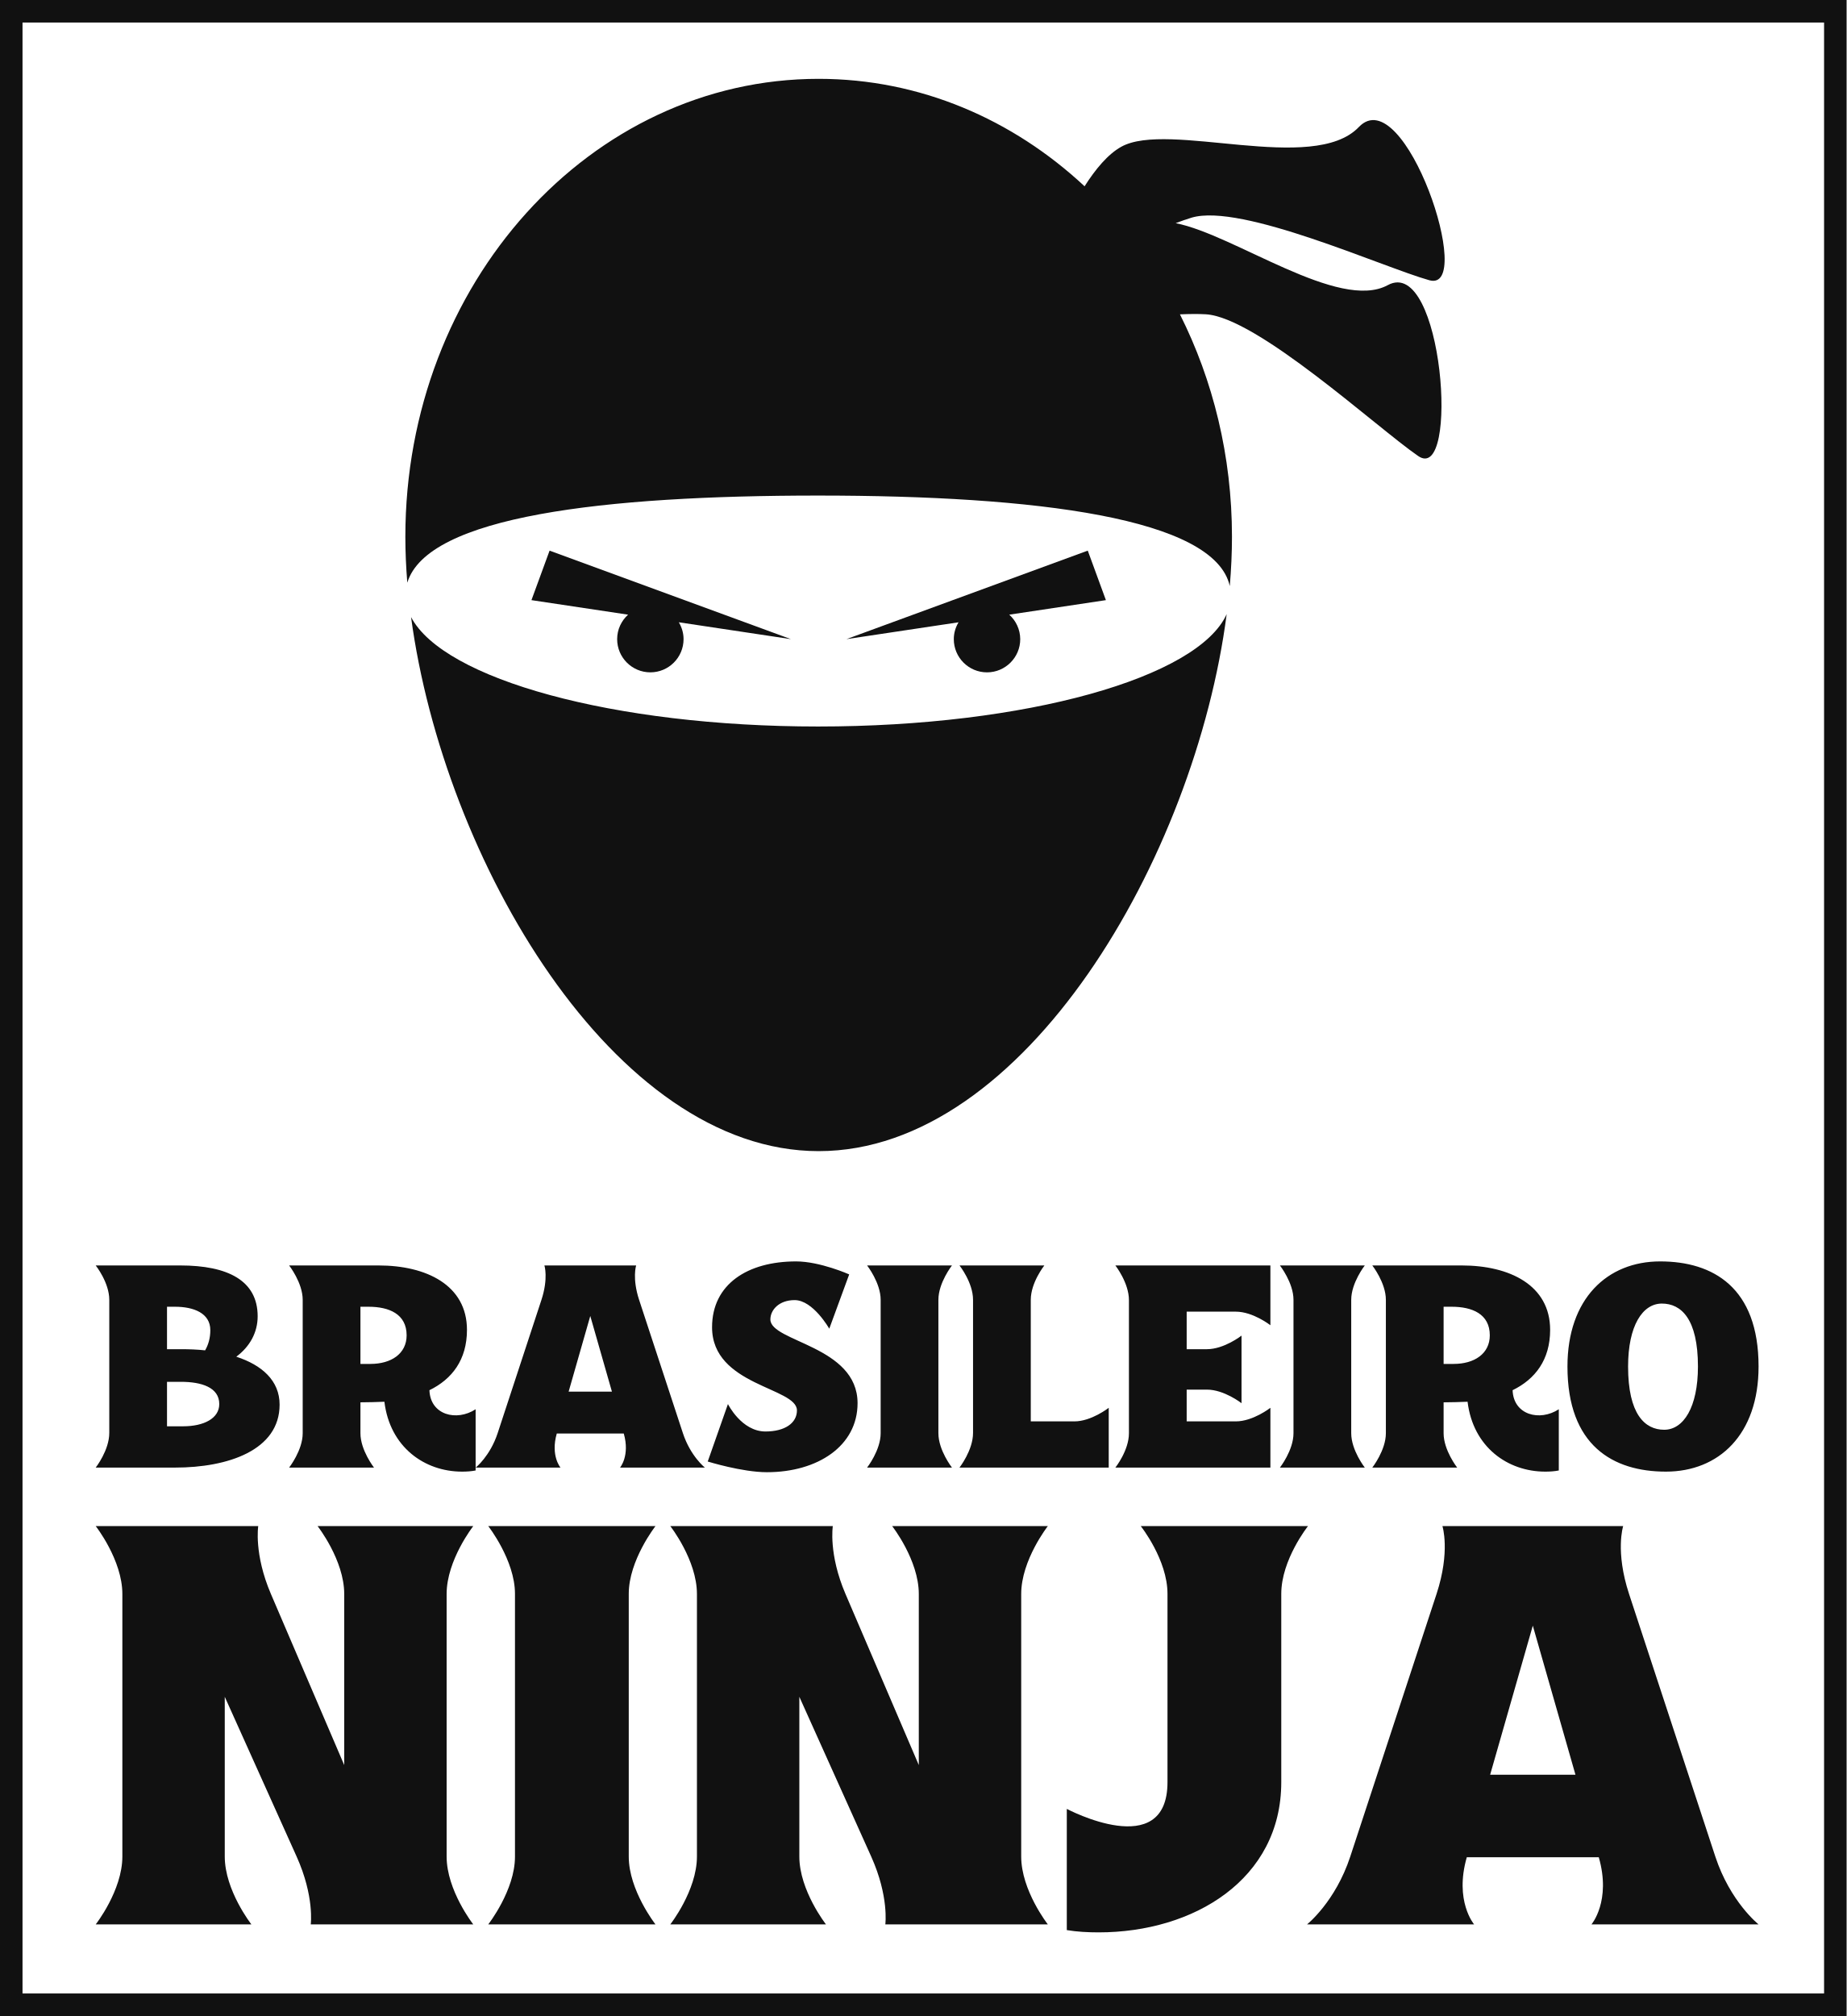
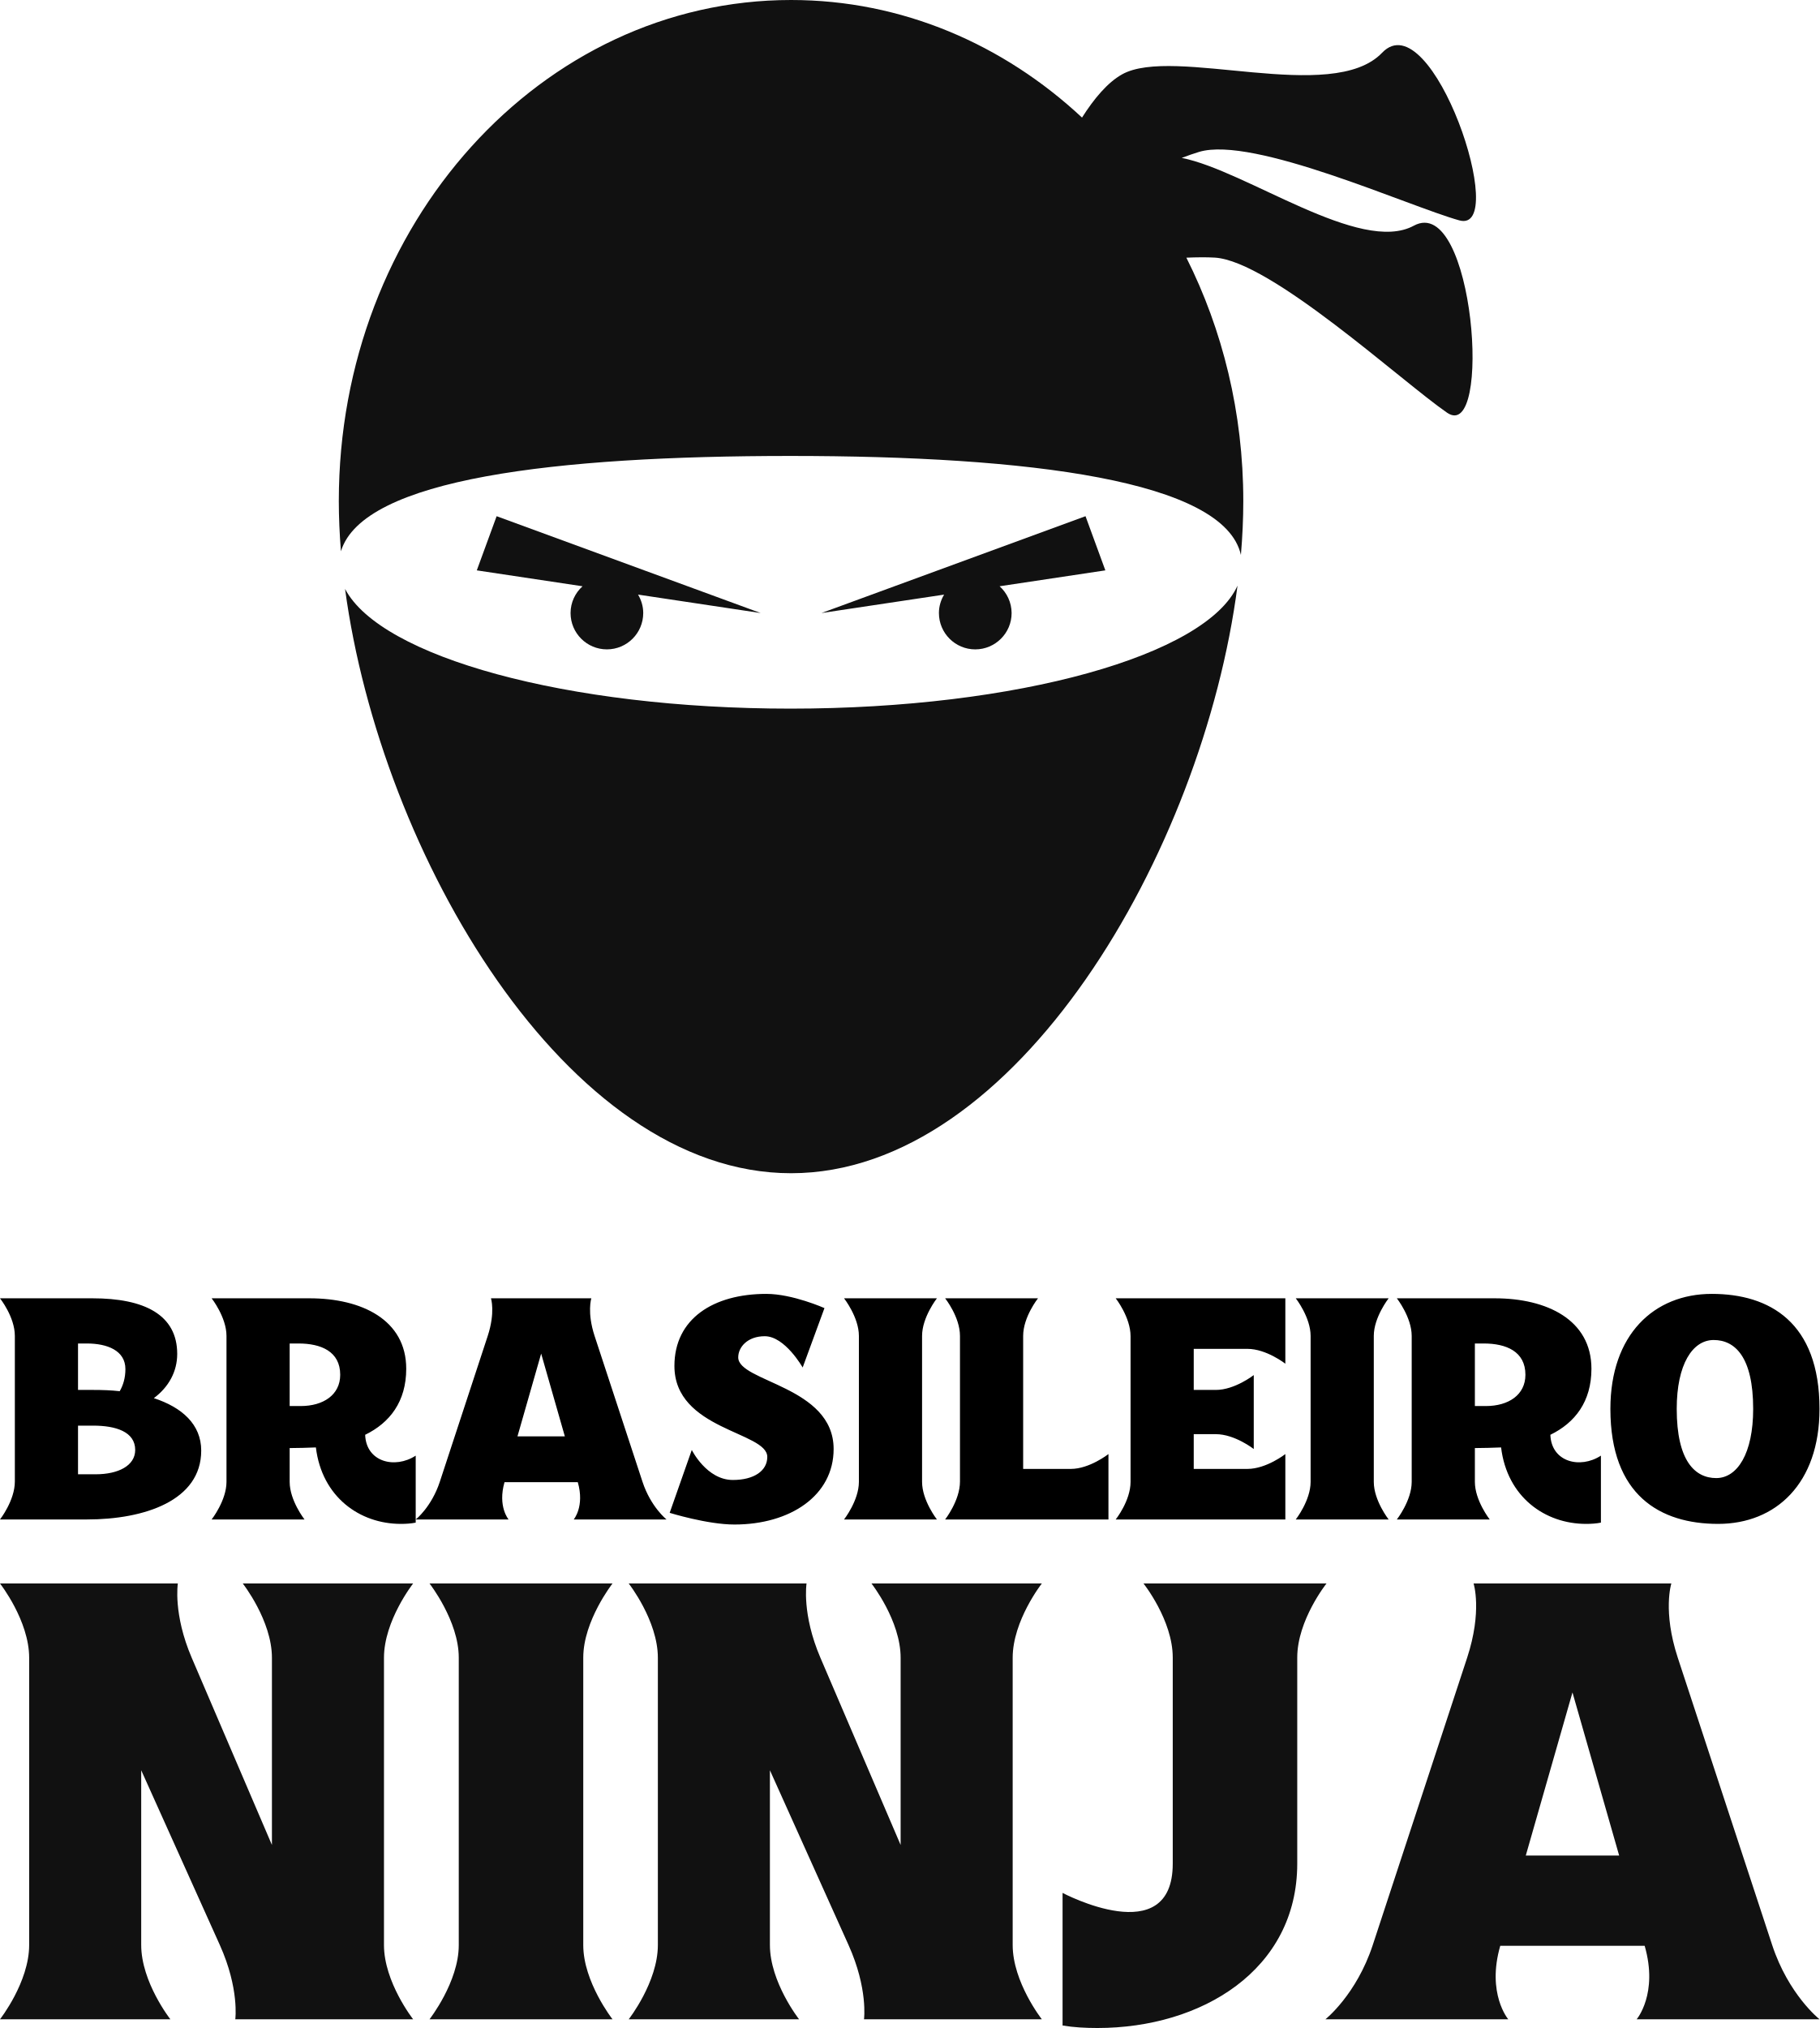
- <svg xmlns="http://www.w3.org/2000/svg" viewBox="148.136 42.608 328 358">
-   <g id="SvgjsG1884" featurekey="rootContainer" fill="#111" transform="matrix(1, 0, 0, 1, 148.1357, 42.60817)">
-     <path fill-rule="nonzero" d="             M0,0             H328             V358             H0,0             z             M4,4             v350             h320             v-350             z     " />
-   </g>
+ <svg xmlns="http://www.w3.org/2000/svg" viewBox="165.136 56.608 295.364 329.149">
  <g id="SvgjsG1885" featurekey="symbolFeature-0" transform="matrix(1.904174, 0, 0, 1.904174, 202.7278, 56.13213)" fill="#111">
    <path d="M47.646,60.65c-19.095,0-34.935-4.411-37.971-10.204c3.04,22.626,18.9,49.804,38.021,49.804  c19.2,0,35.116-27.406,38.061-50.083C83.095,56.094,67.05,60.65,47.646,60.65z" />
    <path d="M100.786,19.487c-4.564,2.482-14.294-4.7-19.786-5.778c0.531-0.2,1.037-0.38,1.486-0.514  c4.641-1.382,17.789,4.609,22.172,5.837c4.385,1.228-2.321-18.74-6.573-14.287C93.832,9.2,80.297,4.131,75.914,6.589  c-1.24,0.694-2.391,2.074-3.413,3.682C65.797,4.021,57.146,0.25,47.697,0.25c-21.293,0-38.555,19.12-38.555,42.704  c0,1.394,0.064,2.828,0.182,4.284c1.876-6.197,18.315-8.125,38.322-8.125c20.344,0,36.992,2.091,38.4,8.439  c0.133-1.566,0.204-3.103,0.204-4.598c0-7.528-1.766-14.599-4.853-20.741c0.89-0.037,1.715-0.046,2.409-0.006  c4.777,0.273,15.916,10.533,19.812,13.217C107.517,38.111,105.938,16.687,100.786,19.487z" />
    <path d="M45.107,52.502l-22.511-8.253l-1.691,4.616l9.014,1.355c-0.622,0.564-1.02,1.375-1.02,2.282c0,1.71,1.387,3.097,3.097,3.097  c1.711,0,3.098-1.387,3.098-3.097c0-0.576-0.168-1.109-0.441-1.572L45.107,52.502z" />
    <path d="M65.476,50.22l9.014-1.355l-1.691-4.617l-22.512,8.254l10.456-1.57c-0.275,0.463-0.441,0.995-0.441,1.57  c0,1.71,1.387,3.098,3.097,3.098s3.1-1.388,3.1-3.098C66.494,51.595,66.099,50.784,65.476,50.22z" />
  </g>
-   <g id="SvgjsG1886" featurekey="nameFeature-0" transform="matrix(1.281963, 0, 0, 1.281963, 164.4691, 251.9425)" fill="#111">
-     <path d="M0.52 40 c0 0 1.88 -2.4 1.88 -4.8 l0 -18.44 c0 -2.4 -1.88 -4.76 -1.88 -4.76 l11.72 0 c6.56 0 10.72 2.08 10.72 7.04 c0 2.24 -1.08 4.2 -2.96 5.6 c3.56 1.16 6 3.32 6 6.64 c0 6.32 -7.16 8.72 -14.48 8.72 l-11 0 z M15.68 23.76 c0.44 -0.76 0.72 -1.68 0.72 -2.8 c0 -2.36 -2.32 -3.24 -4.88 -3.24 l-1.12 0 l0 5.88 l1.92 0 c1.16 0 2.28 0.04 3.36 0.16 z M10.4 34.28 l2.24 0 c2.84 0 5 -1.08 5 -3.08 c0 -2.32 -2.48 -3.08 -5.32 -3.08 l-1.92 0 l0 6.16 z M51.28 40.56 c-5.2 0 -10 -3.4 -10.76 -9.68 c-0.76 0.04 -2.6 0.08 -3.32 0.08 l0 4.28 c0 2.36 1.88 4.76 1.88 4.76 l-11.76 0 s1.88 -2.4 1.88 -4.76 l0 -18.48 c0 -2.36 -1.88 -4.76 -1.88 -4.76 l12.4 0 c6.6 0 12.24 2.72 12.24 8.92 c0 4.16 -2.08 6.84 -5.2 8.36 c0.12 3.44 3.76 4.36 6.4 2.64 l0 8.48 c-0.6 0.12 -1.24 0.16 -1.88 0.16 z M37.2 25.64 l1.4 0 c2.84 0 5 -1.4 5 -3.96 c0 -2.96 -2.44 -3.96 -5.28 -3.96 l-1.12 0 l0 7.92 z M53.171 40 c0 0 1.993 -1.58 3.042 -4.773 l6.064 -18.454 c0.986 -3.002 0.414 -4.774 0.414 -4.774 l12.709 0 s-0.572 1.771 0.414 4.774 l0 0 l6.064 18.454 c1.049 3.192 3.042 4.772 3.042 4.772 l-11.749 0 s1.401 -1.644 0.514 -4.72 l-9.28 0 c-0.886 3.076 0.514 4.72 0.514 4.72 l-11.749 0 z M66.046 29.48 l6 0 l-3 -10.48 z M93.52 40.64 c-3.44 0 -8.2 -1.48 -8.2 -1.48 l2.8 -7.96 s1.88 3.8 5.2 3.8 c2.68 0 4.36 -1.16 4.36 -2.92 c0 -3.2 -11.76 -3.398 -11.76 -11.52 c0 -5.96 4.92 -9.12 11.64 -9.12 c3.32 0 7.36 1.8 7.36 1.8 l-2.76 7.52 s-2.24 -3.96 -4.8 -3.96 c-2.16 0 -3.36 1.36 -3.36 2.68 c0 3.12 12.08 3.64 12.08 11.6 c0 5.92 -5.52 9.56 -12.56 9.56 z M107.4 40 c0 0 1.88 -2.4 1.88 -4.76 l0 -18.48 c0 -2.36 -1.88 -4.76 -1.88 -4.76 l11.76 0 s-1.88 2.4 -1.88 4.76 l0 18.48 c0 2.36 1.88 4.76 1.88 4.76 l-11.76 0 z M120.2 40 c0 0 1.88 -2.4 1.88 -4.8 l0 -18.44 c0 -2.4 -1.88 -4.76 -1.88 -4.76 l11.76 0 s-1.88 2.36 -1.88 4.76 l0 16.84 l6.04 0 c2.36 0 4.76 -1.88 4.76 -1.88 l0 8.28 l-20.68 0 z M141.8 40 c0 0 1.88 -2.36 1.88 -4.76 l0 -18.44 c0 -2.4 -1.88 -4.8 -1.88 -4.8 l21.48 0 l0 8.28 s-2.4 -1.88 -4.8 -1.88 l-6.8 0 l0 5.2 l2.8 0 c2.4 0 4.8 -1.88 4.8 -1.88 l0 9.36 s-2.4 -1.88 -4.8 -1.88 l-2.8 0 l0 4.4 l6.8 0 c2.4 0 4.8 -1.88 4.8 -1.88 l0 8.28 l-21.48 0 z M164.6 40 c0 0 1.88 -2.4 1.88 -4.76 l0 -18.48 c0 -2.36 -1.88 -4.76 -1.88 -4.76 l11.76 0 s-1.88 2.4 -1.88 4.76 l0 18.48 c0 2.36 1.88 4.76 1.88 4.76 l-11.76 0 z M201.36 40.56 c-5.2 0 -10 -3.4 -10.76 -9.68 c-0.76 0.04 -2.6 0.08 -3.32 0.08 l0 4.28 c0 2.36 1.88 4.76 1.88 4.76 l-11.76 0 s1.88 -2.4 1.88 -4.76 l0 -18.48 c0 -2.36 -1.88 -4.76 -1.88 -4.76 l12.4 0 c6.6 0 12.24 2.72 12.24 8.92 c0 4.16 -2.08 6.84 -5.2 8.36 c0.12 3.44 3.76 4.36 6.4 2.64 l0 8.48 c-0.6 0.12 -1.24 0.16 -1.88 0.16 z M187.28 25.64 l1.4 0 c2.84 0 5 -1.4 5 -3.96 c0 -2.96 -2.44 -3.96 -5.28 -3.96 l-1.12 0 l0 7.92 z M218.08 40.56 c-7.32 0 -13.64 -3.6 -13.64 -14.56 c0 -9.4 5.52 -14.56 12.84 -14.56 s13.64 3.6 13.64 14.56 c0 9.44 -5.52 14.56 -12.84 14.56 z M217.84 34.76 c2.68 0 4.68 -3.12 4.68 -8.76 c0 -6.6 -2.32 -8.72 -5 -8.72 s-4.68 3.08 -4.68 8.72 c0 6.6 2.32 8.76 5 8.76 z" />
-   </g>
+   <path d="M0.52 40 c0 0 1.88 -2.4 1.88 -4.8 l0 -18.44 c0 -2.4 -1.88 -4.76 -1.88 -4.76 l11.72 0 c6.56 0 10.72 2.08 10.72 7.04 c0 2.24 -1.08 4.2 -2.96 5.6 c3.56 1.16 6 3.32 6 6.64 c0 6.32 -7.16 8.72 -14.48 8.72 l-11 0 z M15.68 23.76 c0.44 -0.76 0.72 -1.68 0.72 -2.8 c0 -2.36 -2.32 -3.24 -4.88 -3.24 l-1.12 0 l0 5.88 l1.92 0 c1.16 0 2.28 0.04 3.36 0.16 z M10.4 34.28 l2.24 0 c2.84 0 5 -1.08 5 -3.08 c0 -2.32 -2.48 -3.08 -5.32 -3.08 l-1.92 0 l0 6.16 z M51.28 40.56 c-5.2 0 -10 -3.4 -10.76 -9.68 c-0.76 0.04 -2.6 0.08 -3.32 0.08 l0 4.28 c0 2.36 1.88 4.76 1.88 4.76 l-11.76 0 s1.88 -2.4 1.88 -4.76 l0 -18.48 c0 -2.36 -1.88 -4.76 -1.88 -4.76 l12.4 0 c6.6 0 12.24 2.72 12.24 8.92 c0 4.16 -2.08 6.84 -5.2 8.36 c0.12 3.44 3.76 4.36 6.4 2.64 l0 8.48 c-0.6 0.12 -1.24 0.16 -1.88 0.16 z M37.2 25.64 l1.4 0 c2.84 0 5 -1.4 5 -3.96 c0 -2.96 -2.44 -3.96 -5.28 -3.96 l-1.12 0 l0 7.92 z M53.171 40 c0 0 1.993 -1.58 3.042 -4.773 l6.064 -18.454 c0.986 -3.002 0.414 -4.774 0.414 -4.774 l12.709 0 s-0.572 1.771 0.414 4.774 l0 0 l6.064 18.454 c1.049 3.192 3.042 4.772 3.042 4.772 l-11.749 0 s1.401 -1.644 0.514 -4.72 l-9.28 0 c-0.886 3.076 0.514 4.72 0.514 4.72 l-11.749 0 z M66.046 29.48 l6 0 l-3 -10.48 z M93.52 40.64 c-3.44 0 -8.2 -1.48 -8.2 -1.48 l2.8 -7.96 s1.88 3.8 5.2 3.8 c2.68 0 4.36 -1.16 4.36 -2.92 c0 -3.2 -11.76 -3.398 -11.76 -11.52 c0 -5.96 4.92 -9.12 11.64 -9.12 c3.32 0 7.36 1.8 7.36 1.8 l-2.76 7.52 s-2.24 -3.96 -4.8 -3.96 c-2.16 0 -3.36 1.36 -3.36 2.68 c0 3.12 12.08 3.64 12.08 11.6 c0 5.92 -5.52 9.56 -12.56 9.56 z M107.4 40 c0 0 1.88 -2.4 1.88 -4.76 l0 -18.48 c0 -2.36 -1.88 -4.76 -1.88 -4.76 l11.76 0 s-1.88 2.4 -1.88 4.76 l0 18.48 c0 2.36 1.88 4.76 1.88 4.76 l-11.76 0 z M120.2 40 c0 0 1.88 -2.4 1.88 -4.8 l0 -18.44 c0 -2.4 -1.88 -4.76 -1.88 -4.76 l11.76 0 s-1.88 2.36 -1.88 4.76 l0 16.84 l6.04 0 c2.36 0 4.76 -1.88 4.76 -1.88 l0 8.28 l-20.68 0 z M141.8 40 c0 0 1.88 -2.36 1.88 -4.76 l0 -18.44 c0 -2.4 -1.88 -4.8 -1.88 -4.8 l21.48 0 l0 8.28 s-2.4 -1.88 -4.8 -1.88 l-6.8 0 l0 5.2 l2.8 0 c2.4 0 4.8 -1.88 4.8 -1.88 l0 9.36 s-2.4 -1.88 -4.8 -1.88 l-2.8 0 l0 4.4 l6.8 0 c2.4 0 4.8 -1.88 4.8 -1.88 l0 8.28 l-21.48 0 z M164.6 40 c0 0 1.88 -2.4 1.88 -4.76 l0 -18.48 c0 -2.36 -1.88 -4.76 -1.88 -4.76 l11.76 0 s-1.88 2.4 -1.88 4.76 l0 18.48 c0 2.36 1.88 4.76 1.88 4.76 l-11.76 0 z M201.36 40.56 c-5.2 0 -10 -3.4 -10.76 -9.68 c-0.76 0.04 -2.6 0.08 -3.32 0.08 l0 4.28 c0 2.36 1.88 4.76 1.88 4.76 l-11.76 0 s1.88 -2.4 1.88 -4.76 l0 -18.48 c0 -2.36 -1.88 -4.76 -1.88 -4.76 l12.4 0 c6.6 0 12.24 2.72 12.24 8.92 c0 4.16 -2.08 6.84 -5.2 8.36 c0.12 3.44 3.76 4.36 6.4 2.64 l0 8.48 c-0.6 0.12 -1.24 0.16 -1.88 0.16 z M187.28 25.64 l1.4 0 c2.84 0 5 -1.4 5 -3.96 c0 -2.96 -2.44 -3.96 -5.28 -3.96 l-1.12 0 l0 7.92 z M218.08 40.56 c-7.32 0 -13.64 -3.6 -13.64 -14.56 c0 -9.4 5.52 -14.56 12.84 -14.56 s13.64 3.6 13.64 14.56 c0 9.44 -5.52 14.56 -12.84 14.56 z M217.84 34.76 c2.68 0 4.68 -3.12 4.68 -8.76 c0 -6.6 -2.32 -8.72 -5 -8.72 s-4.68 3.08 -4.68 8.72 c0 6.6 2.32 8.76 5 8.76 z" transform="matrix(1.281963, 0, 0, 1.281963, 164.4691, 251.9425)" />
  <g id="SvgjsG1887" featurekey="nameFeature-1" transform="matrix(2.526201, 0, 0, 2.526201, 163.8221, 283.2948)" fill="#111">
    <path d="M0.52 40 c0 0 1.874 -2.387 1.874 -4.773 l0 -18.453 c0 -2.387 -1.874 -4.774 -1.874 -4.774 l11.428 0 s-0.314 1.961 0.892 4.774 l5.154 12.026 l0 -12.026 c0 -2.387 -1.874 -4.774 -1.874 -4.774 l10.948 0 s-1.874 2.387 -1.874 4.774 l0 18.453 c0 2.386 1.874 4.773 1.874 4.773 l-11.428 0 s0.268 -1.966 -0.992 -4.768 l-5.054 -11.232 l0 11.227 c0 2.386 1.874 4.773 1.874 4.773 l-10.948 0 z M28.12 40 c0 0 1.88 -2.4 1.88 -4.76 l0 -18.48 c0 -2.36 -1.88 -4.76 -1.88 -4.76 l11.76 0 s-1.88 2.4 -1.88 4.76 l0 18.48 c0 2.36 1.88 4.76 1.88 4.76 l-11.76 0 z M40.92 40 c0 0 1.874 -2.387 1.874 -4.773 l0 -18.453 c0 -2.387 -1.874 -4.774 -1.874 -4.774 l11.428 0 s-0.314 1.961 0.892 4.774 l5.154 12.026 l0 -12.026 c0 -2.387 -1.874 -4.774 -1.874 -4.774 l10.948 0 s-1.874 2.387 -1.874 4.774 l0 18.453 c0 2.386 1.874 4.773 1.874 4.773 l-11.428 0 s0.268 -1.966 -0.992 -4.768 l-5.054 -11.232 l0 11.227 c0 2.386 1.874 4.773 1.874 4.773 l-10.948 0 z M71.04 40.56 c-0.76 0 -1.52 -0.04 -2.24 -0.16 l0 -8.52 s7.08 3.76 7.08 -1.88 l0 -13.24 c0 -2.4 -1.88 -4.76 -1.88 -4.76 l11.76 0 s-1.88 2.36 -1.88 4.76 l0 13.24 c0 6.84 -6.16 10.56 -12.84 10.56 z M85.691 40 c0 0 1.993 -1.58 3.042 -4.773 l6.064 -18.454 c0.986 -3.002 0.414 -4.774 0.414 -4.774 l12.709 0 s-0.572 1.771 0.414 4.774 l0 0 l6.064 18.454 c1.049 3.192 3.042 4.772 3.042 4.772 l-11.749 0 s1.401 -1.644 0.514 -4.72 l-9.28 0 c-0.886 3.076 0.514 4.72 0.514 4.72 l-11.749 0 z M98.566 29.48 l6 0 l-3 -10.48 z" />
  </g>
</svg>
